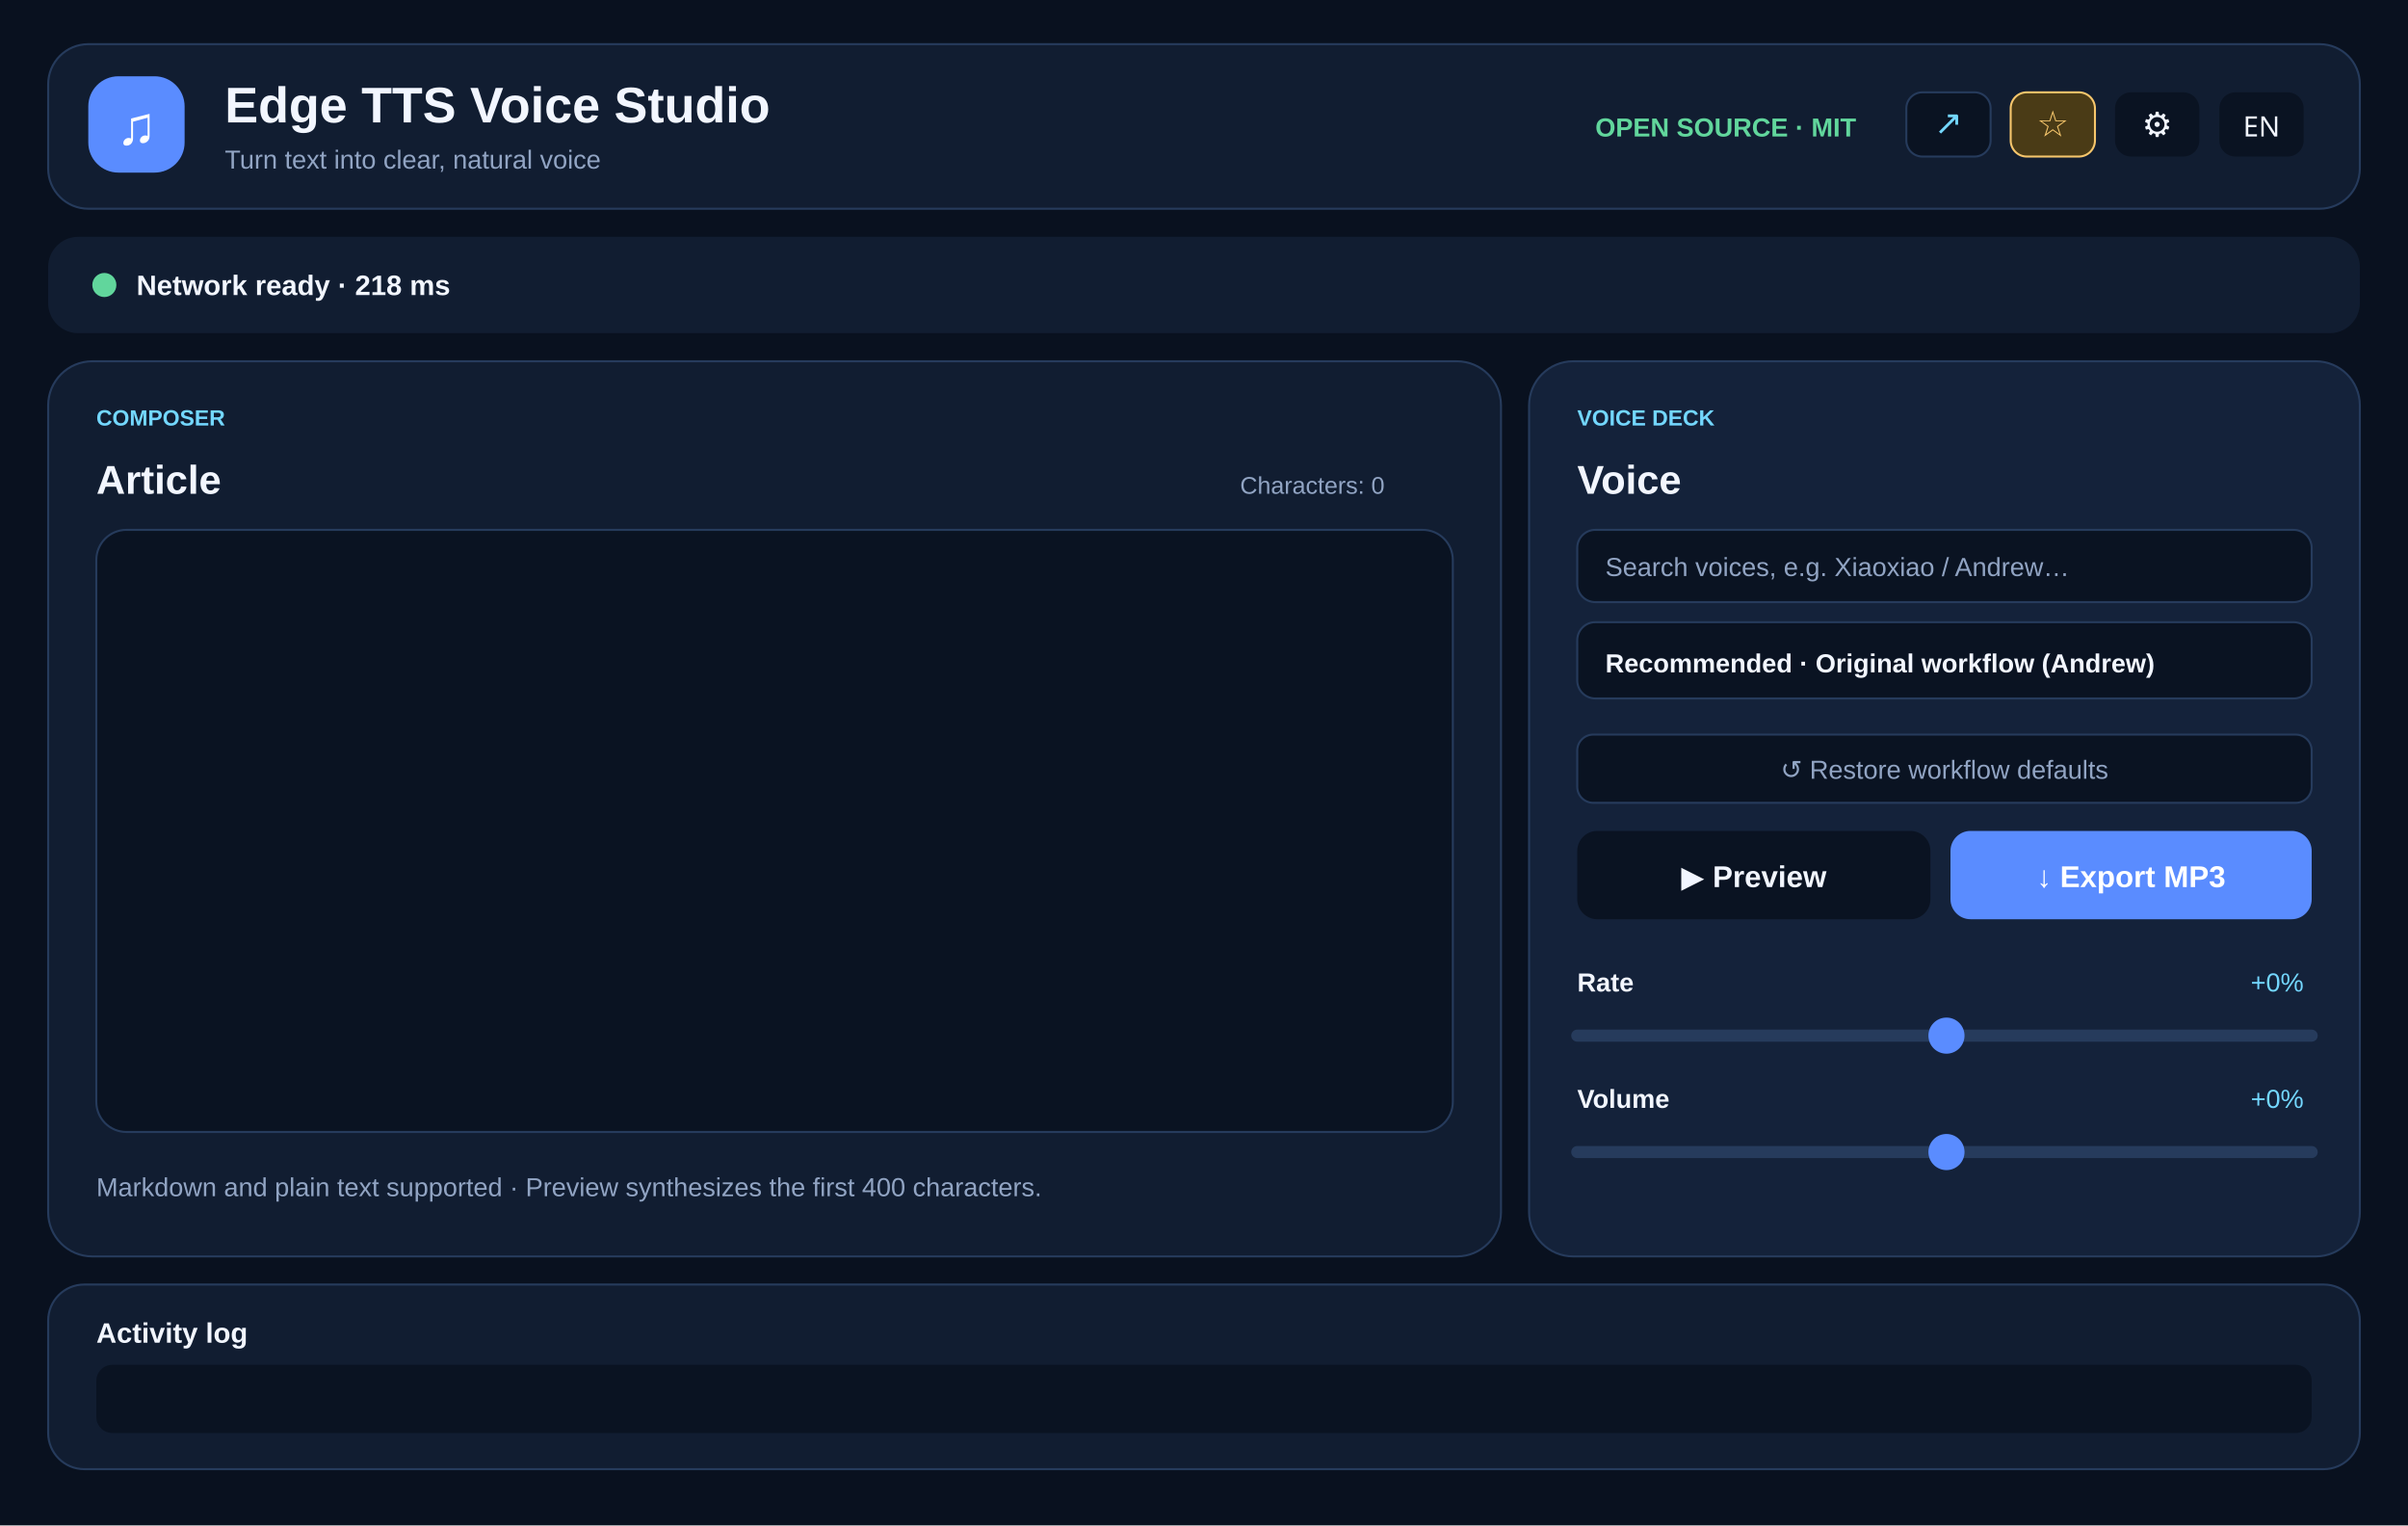
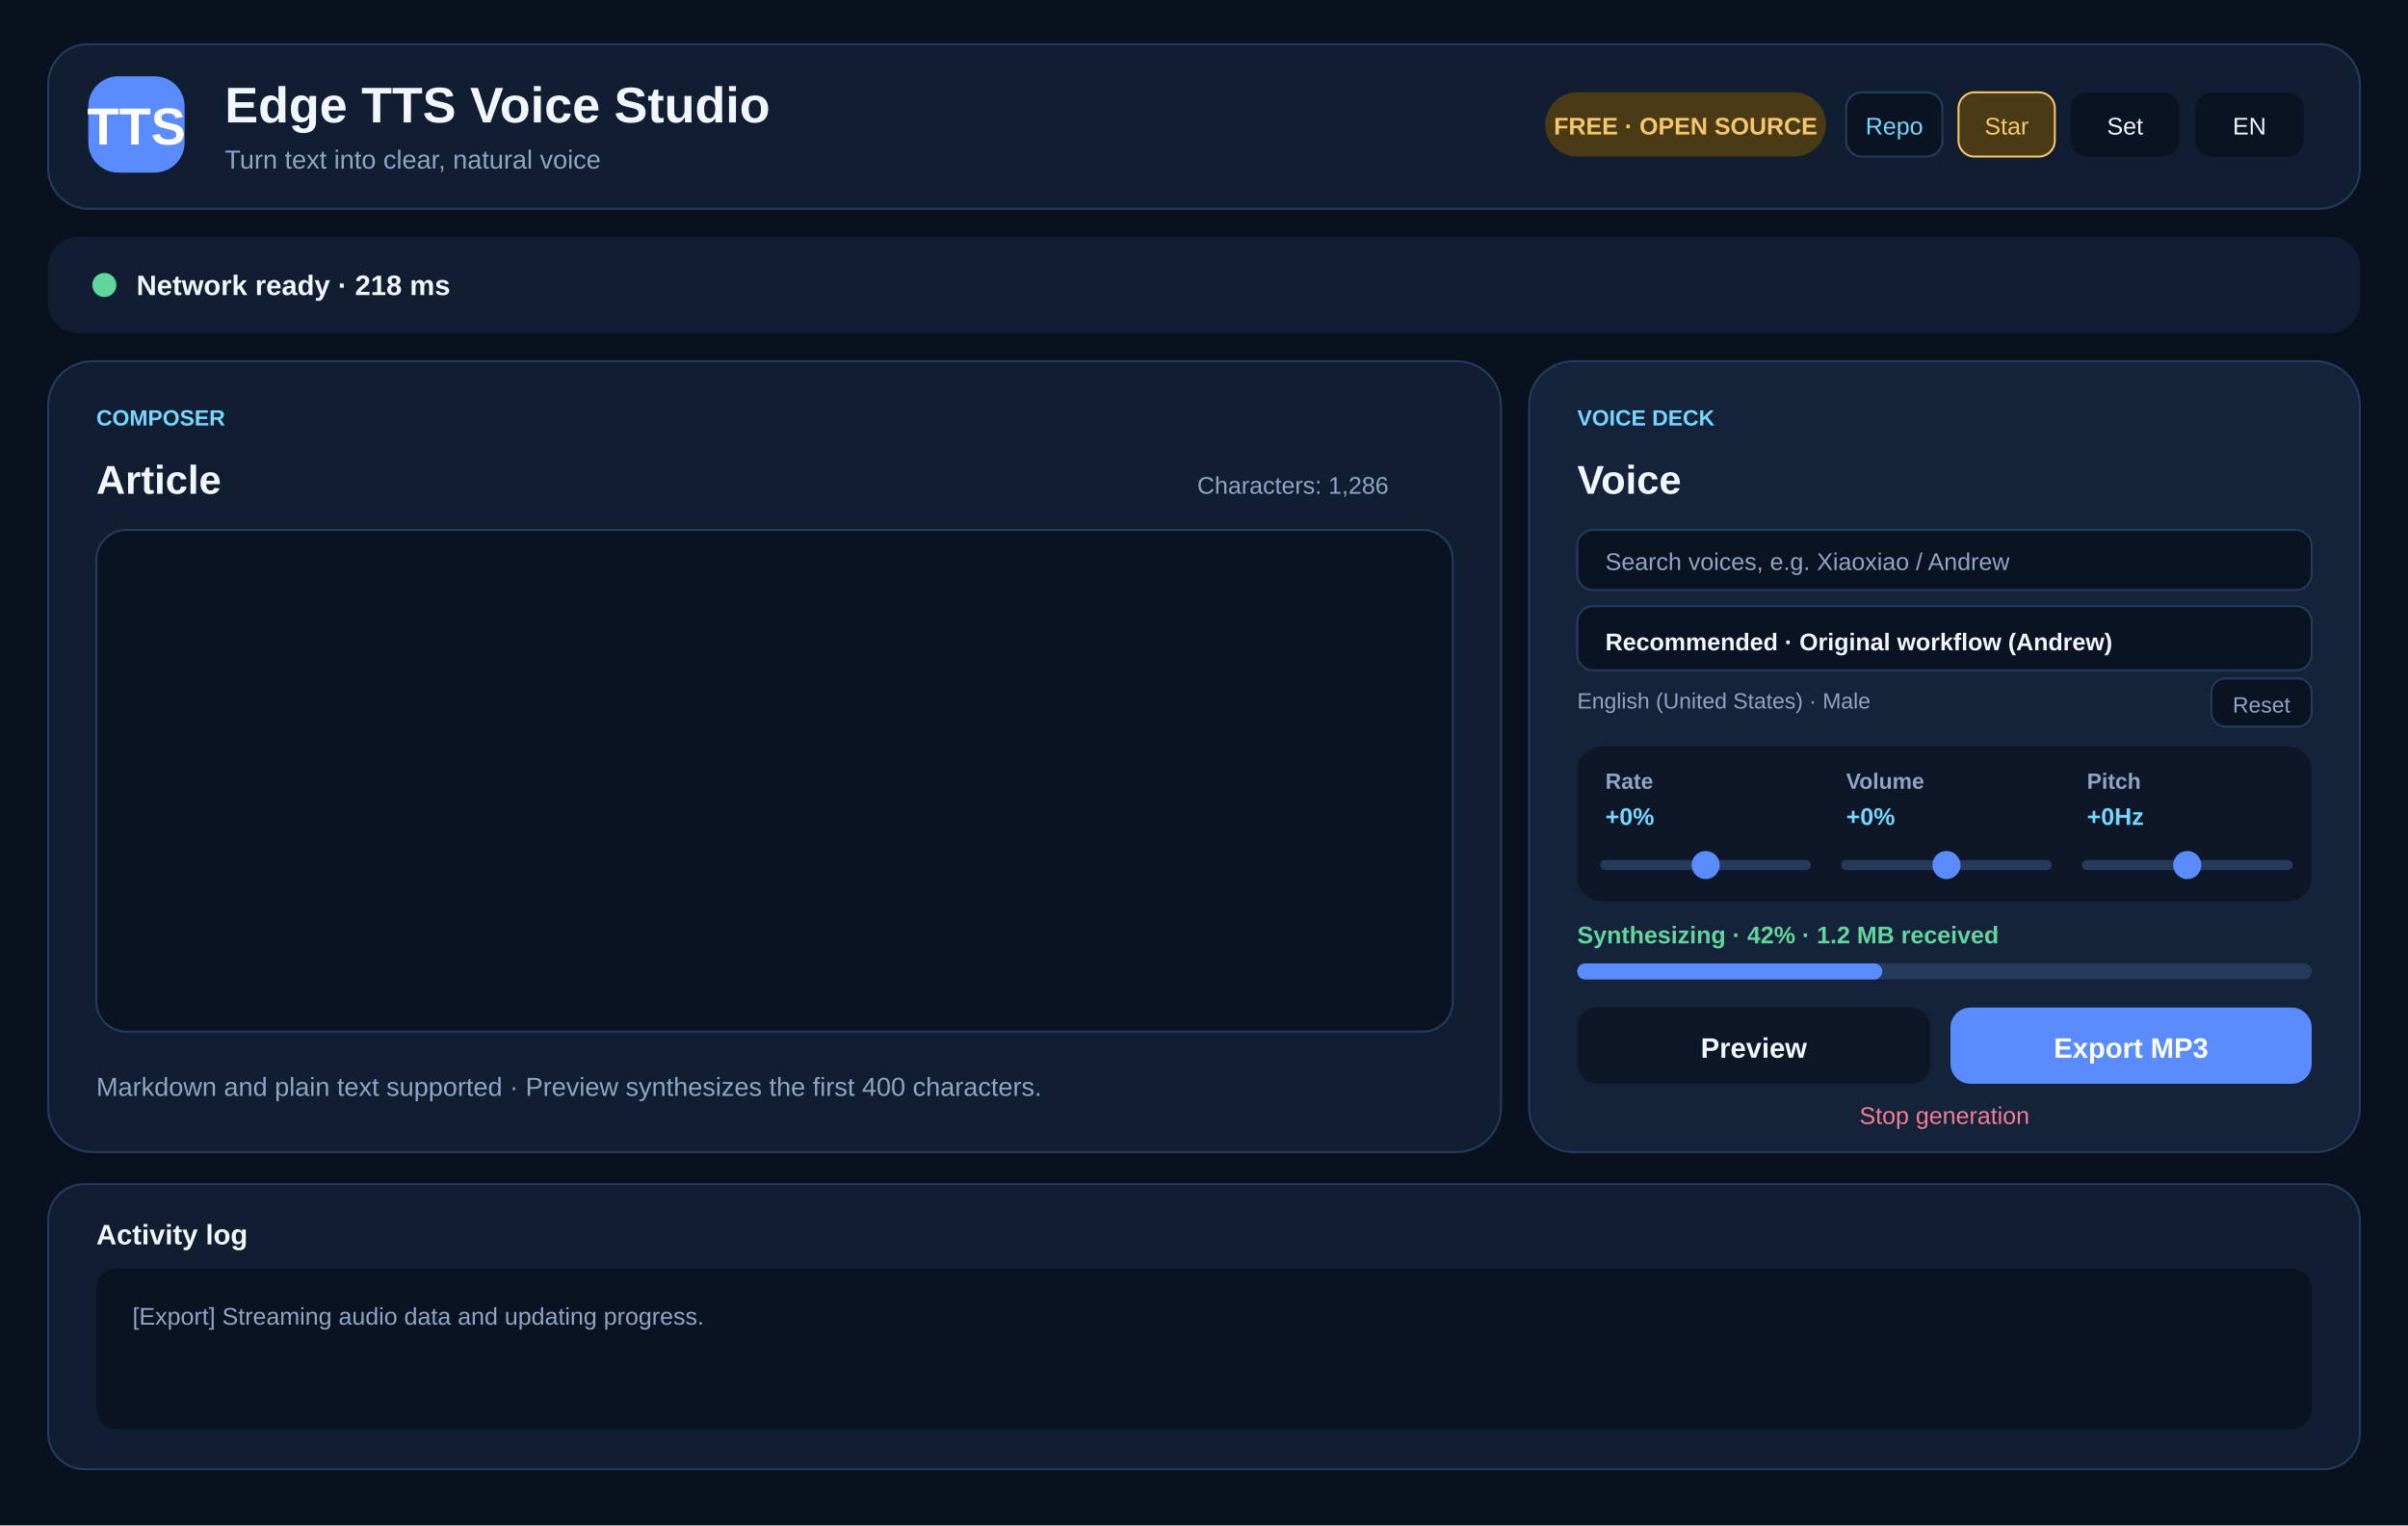
<svg xmlns="http://www.w3.org/2000/svg" width="1200" height="760" viewBox="0 0 1200 760">
  <rect width="1200" height="760" fill="#09111F" />
  <rect x="24" y="22" width="1152" height="82" rx="20" fill="#111D31" stroke="#263B5C" />
  <rect x="44" y="38" width="48" height="48" rx="15" fill="#5A8CFF" />
-   <text x="68" y="72" text-anchor="middle" font-family="Segoe UI, Arial" font-size="27" font-weight="700" fill="#fff">♫</text>
+   <text x="68" y="72" text-anchor="middle" font-family="Segoe UI, Arial" font-size="26" font-weight="700" fill="#fff">TTS</text>
  <text x="112" y="61" font-family="Segoe UI, Arial" font-size="25" font-weight="700" fill="#F2F6FF">Edge TTS Voice Studio</text>
  <text x="112" y="84" font-family="Segoe UI, Arial" font-size="13" fill="#91A4C3">Turn text into clear, natural voice</text>
-   <text x="795" y="68" font-family="Segoe UI, Arial" font-size="13" font-weight="700" fill="#61D69C">OPEN SOURCE · MIT</text>
-   <rect x="950" y="46" width="42" height="32" rx="8" fill="#0A1322" stroke="#263B5C" />
-   <text x="971" y="67" text-anchor="middle" font-family="Segoe UI" font-size="17" fill="#73D7FF">↗</text>
-   <rect x="1002" y="46" width="42" height="32" rx="8" fill="#4A3B16" stroke="#F6C66C" />
-   <text x="1023" y="68" text-anchor="middle" font-family="Segoe UI" font-size="18" fill="#F6C66C">☆</text>
-   <rect x="1054" y="46" width="42" height="32" rx="8" fill="#0A1322" />
-   <text x="1075" y="68" text-anchor="middle" font-family="Segoe UI" font-size="17" fill="#F2F6FF">⚙</text>
-   <rect x="1106" y="46" width="42" height="32" rx="8" fill="#0A1322" />
-   <text x="1127" y="68" text-anchor="middle" font-family="Segoe UI" font-size="14" fill="#F2F6FF">EN</text>
+   <rect x="770" y="46" width="140" height="32" rx="16" fill="#4A3B16" />
+   <text x="840" y="67" text-anchor="middle" font-family="Segoe UI, Arial" font-size="12" font-weight="700" fill="#F6C66C">FREE · OPEN SOURCE</text>
+   <rect x="920" y="46" width="48" height="32" rx="8" fill="#0A1322" stroke="#263B5C" />
+   <text x="944" y="67" text-anchor="middle" font-family="Segoe UI, Arial" font-size="12" fill="#73D7FF">Repo</text>
+   <rect x="976" y="46" width="48" height="32" rx="8" fill="#4A3B16" stroke="#F6C66C" />
+   <text x="1000" y="67" text-anchor="middle" font-family="Segoe UI, Arial" font-size="12" fill="#F6C66C">Star</text>
+   <rect x="1032" y="46" width="54" height="32" rx="8" fill="#0A1322" />
+   <text x="1059" y="67" text-anchor="middle" font-family="Segoe UI, Arial" font-size="12" fill="#F2F6FF">Set</text>
+   <rect x="1094" y="46" width="54" height="32" rx="8" fill="#0A1322" />
+   <text x="1121" y="67" text-anchor="middle" font-family="Segoe UI, Arial" font-size="12" fill="#F2F6FF">EN</text>
  <rect x="24" y="118" width="1152" height="48" rx="15" fill="#111D31" />
  <circle cx="52" cy="142" r="6" fill="#61D69C" />
  <text x="68" y="147" font-family="Segoe UI, Arial" font-size="14" font-weight="700" fill="#F2F6FF">Network ready · 218 ms</text>
-   <rect x="24" y="180" width="724" height="446" rx="22" fill="#111D31" stroke="#263B5C" />
+   <rect x="24" y="180" width="724" height="394" rx="22" fill="#111D31" stroke="#263B5C" />
  <text x="48" y="212" font-family="Segoe UI, Arial" font-size="11" font-weight="700" fill="#73D7FF">COMPOSER</text>
  <text x="48" y="246" font-family="Segoe UI, Arial" font-size="20" font-weight="700" fill="#F2F6FF">Article</text>
-   <text x="690" y="246" text-anchor="end" font-family="Segoe UI, Arial" font-size="12" fill="#91A4C3">Characters: 0</text>
-   <rect x="48" y="264" width="676" height="300" rx="15" fill="#0A1322" stroke="#263B5C" />
-   <text x="48" y="596" font-family="Segoe UI, Arial" font-size="13" fill="#91A4C3">Markdown and plain text supported · Preview synthesizes the first 400 characters.</text>
-   <rect x="762" y="180" width="414" height="446" rx="22" fill="#14223A" stroke="#263B5C" />
+   <text x="692" y="246" text-anchor="end" font-family="Segoe UI, Arial" font-size="12" fill="#91A4C3">Characters: 1,286</text>
+   <rect x="48" y="264" width="676" height="250" rx="15" fill="#0A1322" stroke="#263B5C" />
+   <text x="48" y="546" font-family="Segoe UI, Arial" font-size="13" fill="#91A4C3">Markdown and plain text supported · Preview synthesizes the first 400 characters.</text>
+   <rect x="762" y="180" width="414" height="394" rx="22" fill="#14223A" stroke="#263B5C" />
  <text x="786" y="212" font-family="Segoe UI, Arial" font-size="11" font-weight="700" fill="#73D7FF">VOICE DECK</text>
  <text x="786" y="246" font-family="Segoe UI, Arial" font-size="20" font-weight="700" fill="#F2F6FF">Voice</text>
-   <rect x="786" y="264" width="366" height="36" rx="9" fill="#0A1322" stroke="#263B5C" />
-   <text x="800" y="287" font-family="Segoe UI, Arial" font-size="13" fill="#91A4C3">Search voices, e.g. Xiaoxiao / Andrew…</text>
-   <rect x="786" y="310" width="366" height="38" rx="9" fill="#0A1322" stroke="#263B5C" />
-   <text x="800" y="335" font-family="Segoe UI, Arial" font-size="13" font-weight="700" fill="#F2F6FF">Recommended · Original workflow (Andrew)</text>
-   <rect x="786" y="366" width="366" height="34" rx="8" fill="#0A1322" stroke="#263B5C" />
-   <text x="969" y="388" text-anchor="middle" font-family="Segoe UI, Arial" font-size="13" fill="#91A4C3">↺ Restore workflow defaults</text>
-   <rect x="786" y="414" width="176" height="44" rx="10" fill="#0A1322" />
-   <text x="874" y="442" text-anchor="middle" font-family="Segoe UI, Arial" font-size="15" font-weight="700" fill="#F2F6FF">▶ Preview</text>
-   <rect x="972" y="414" width="180" height="44" rx="10" fill="#5A8CFF" />
-   <text x="1062" y="442" text-anchor="middle" font-family="Segoe UI, Arial" font-size="15" font-weight="700" fill="#fff">↓ Export MP3</text>
-   <text x="786" y="494" font-family="Segoe UI, Arial" font-size="13" font-weight="700" fill="#F2F6FF">Rate</text>
-   <text x="1148" y="494" text-anchor="end" font-family="Segoe UI, Arial" font-size="13" fill="#73D7FF">+0%</text>
-   <line x1="786" y1="516" x2="1152" y2="516" stroke="#263B5C" stroke-width="6" stroke-linecap="round" />
-   <circle cx="970" cy="516" r="9" fill="#5A8CFF" />
-   <text x="786" y="552" font-family="Segoe UI, Arial" font-size="13" font-weight="700" fill="#F2F6FF">Volume</text>
-   <text x="1148" y="552" text-anchor="end" font-family="Segoe UI, Arial" font-size="13" fill="#73D7FF">+0%</text>
-   <line x1="786" y1="574" x2="1152" y2="574" stroke="#263B5C" stroke-width="6" stroke-linecap="round" />
-   <circle cx="970" cy="574" r="9" fill="#5A8CFF" />
-   <rect x="24" y="640" width="1152" height="92" rx="18" fill="#111D31" stroke="#263B5C" />
-   <text x="48" y="669" font-family="Segoe UI, Arial" font-size="14" font-weight="700" fill="#F2F6FF">Activity log</text>
-   <rect x="48" y="680" width="1104" height="34" rx="8" fill="#0A1322" />
+   <rect x="786" y="264" width="366" height="30" rx="8" fill="#0A1322" stroke="#263B5C" />
+   <text x="800" y="284" font-family="Segoe UI, Arial" font-size="12" fill="#91A4C3">Search voices, e.g. Xiaoxiao / Andrew</text>
+   <rect x="786" y="302" width="366" height="32" rx="8" fill="#0A1322" stroke="#263B5C" />
+   <text x="800" y="324" font-family="Segoe UI, Arial" font-size="12" font-weight="700" fill="#F2F6FF">Recommended · Original workflow (Andrew)</text>
+   <text x="786" y="353" font-family="Segoe UI, Arial" font-size="11" fill="#91A4C3">English (United States) · Male</text>
+   <rect x="1102" y="338" width="50" height="24" rx="7" fill="#0A1322" stroke="#263B5C" />
+   <text x="1127" y="355" text-anchor="middle" font-family="Segoe UI, Arial" font-size="11" fill="#91A4C3">Reset</text>
+   <rect x="786" y="372" width="366" height="77" rx="12" fill="#0D1728" />
+   <g font-family="Segoe UI, Arial">
+     <text x="800" y="393" font-size="11" font-weight="700" fill="#91A4C3">Rate</text>
+     <text x="800" y="411" font-size="12" font-weight="700" fill="#73D7FF">+0%</text>
+     <line x1="800" y1="431" x2="900" y2="431" stroke="#263B5C" stroke-width="5" stroke-linecap="round" />
+     <circle cx="850" cy="431" r="7" fill="#5A8CFF" />
+     <text x="920" y="393" font-size="11" font-weight="700" fill="#91A4C3">Volume</text>
+     <text x="920" y="411" font-size="12" font-weight="700" fill="#73D7FF">+0%</text>
+     <line x1="920" y1="431" x2="1020" y2="431" stroke="#263B5C" stroke-width="5" stroke-linecap="round" />
+     <circle cx="970" cy="431" r="7" fill="#5A8CFF" />
+     <text x="1040" y="393" font-size="11" font-weight="700" fill="#91A4C3">Pitch</text>
+     <text x="1040" y="411" font-size="12" font-weight="700" fill="#73D7FF">+0Hz</text>
+     <line x1="1040" y1="431" x2="1140" y2="431" stroke="#263B5C" stroke-width="5" stroke-linecap="round" />
+     <circle cx="1090" cy="431" r="7" fill="#5A8CFF" />
+   </g>
+   <text x="786" y="470" font-family="Segoe UI, Arial" font-size="12" font-weight="700" fill="#61D69C">Synthesizing · 42% · 1.2 MB received</text>
+   <rect x="786" y="480" width="366" height="8" rx="4" fill="#263B5C" />
+   <rect x="786" y="480" width="152" height="8" rx="4" fill="#5A8CFF" />
+   <rect x="786" y="502" width="176" height="38" rx="10" fill="#0D1728" />
+   <text x="874" y="527" text-anchor="middle" font-family="Segoe UI, Arial" font-size="14" font-weight="700" fill="#F2F6FF">Preview</text>
+   <rect x="972" y="502" width="180" height="38" rx="10" fill="#5A8CFF" />
+   <text x="1062" y="527" text-anchor="middle" font-family="Segoe UI, Arial" font-size="14" font-weight="700" fill="#fff">Export MP3</text>
+   <text x="969" y="560" text-anchor="middle" font-family="Segoe UI, Arial" font-size="12" fill="#F47D92">Stop generation</text>
+   <rect x="24" y="590" width="1152" height="142" rx="18" fill="#111D31" stroke="#263B5C" />
+   <text x="48" y="620" font-family="Segoe UI, Arial" font-size="14" font-weight="700" fill="#F2F6FF">Activity log</text>
+   <rect x="48" y="632" width="1104" height="80" rx="10" fill="#0A1322" />
+   <text x="66" y="660" font-family="Segoe UI, Arial" font-size="12" fill="#91A4C3">[Export] Streaming audio data and updating progress.</text>
</svg>
